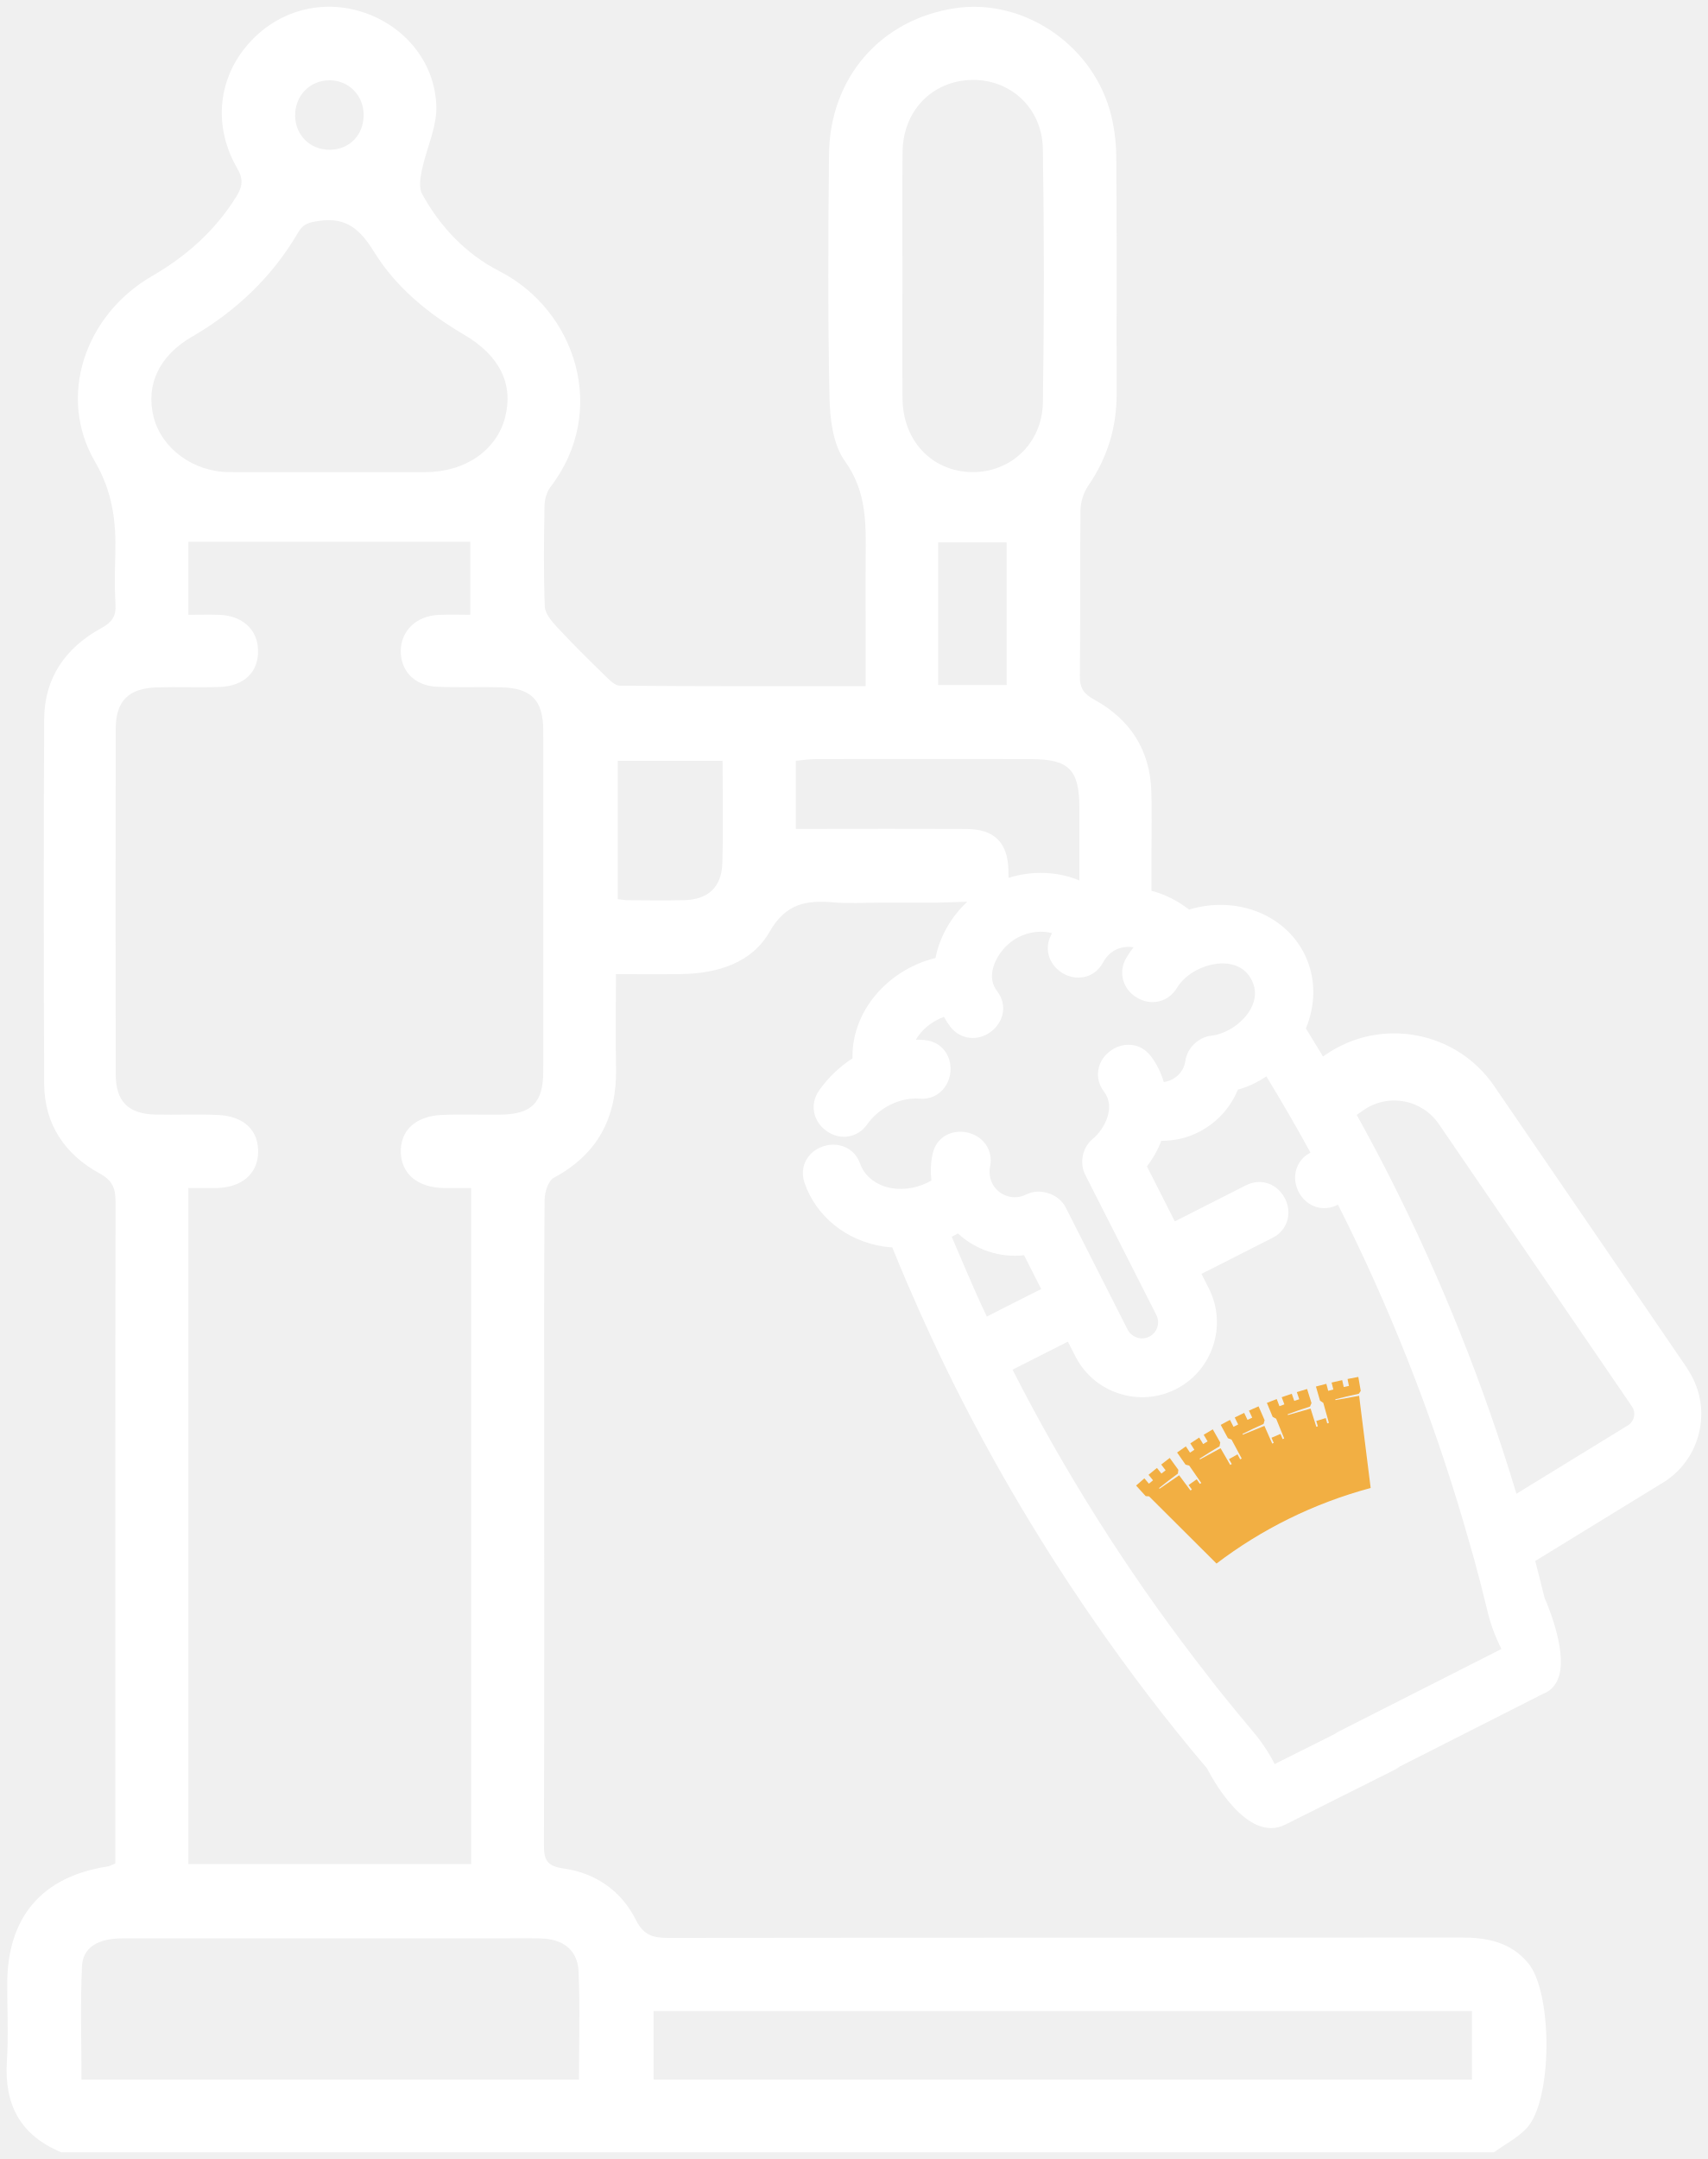
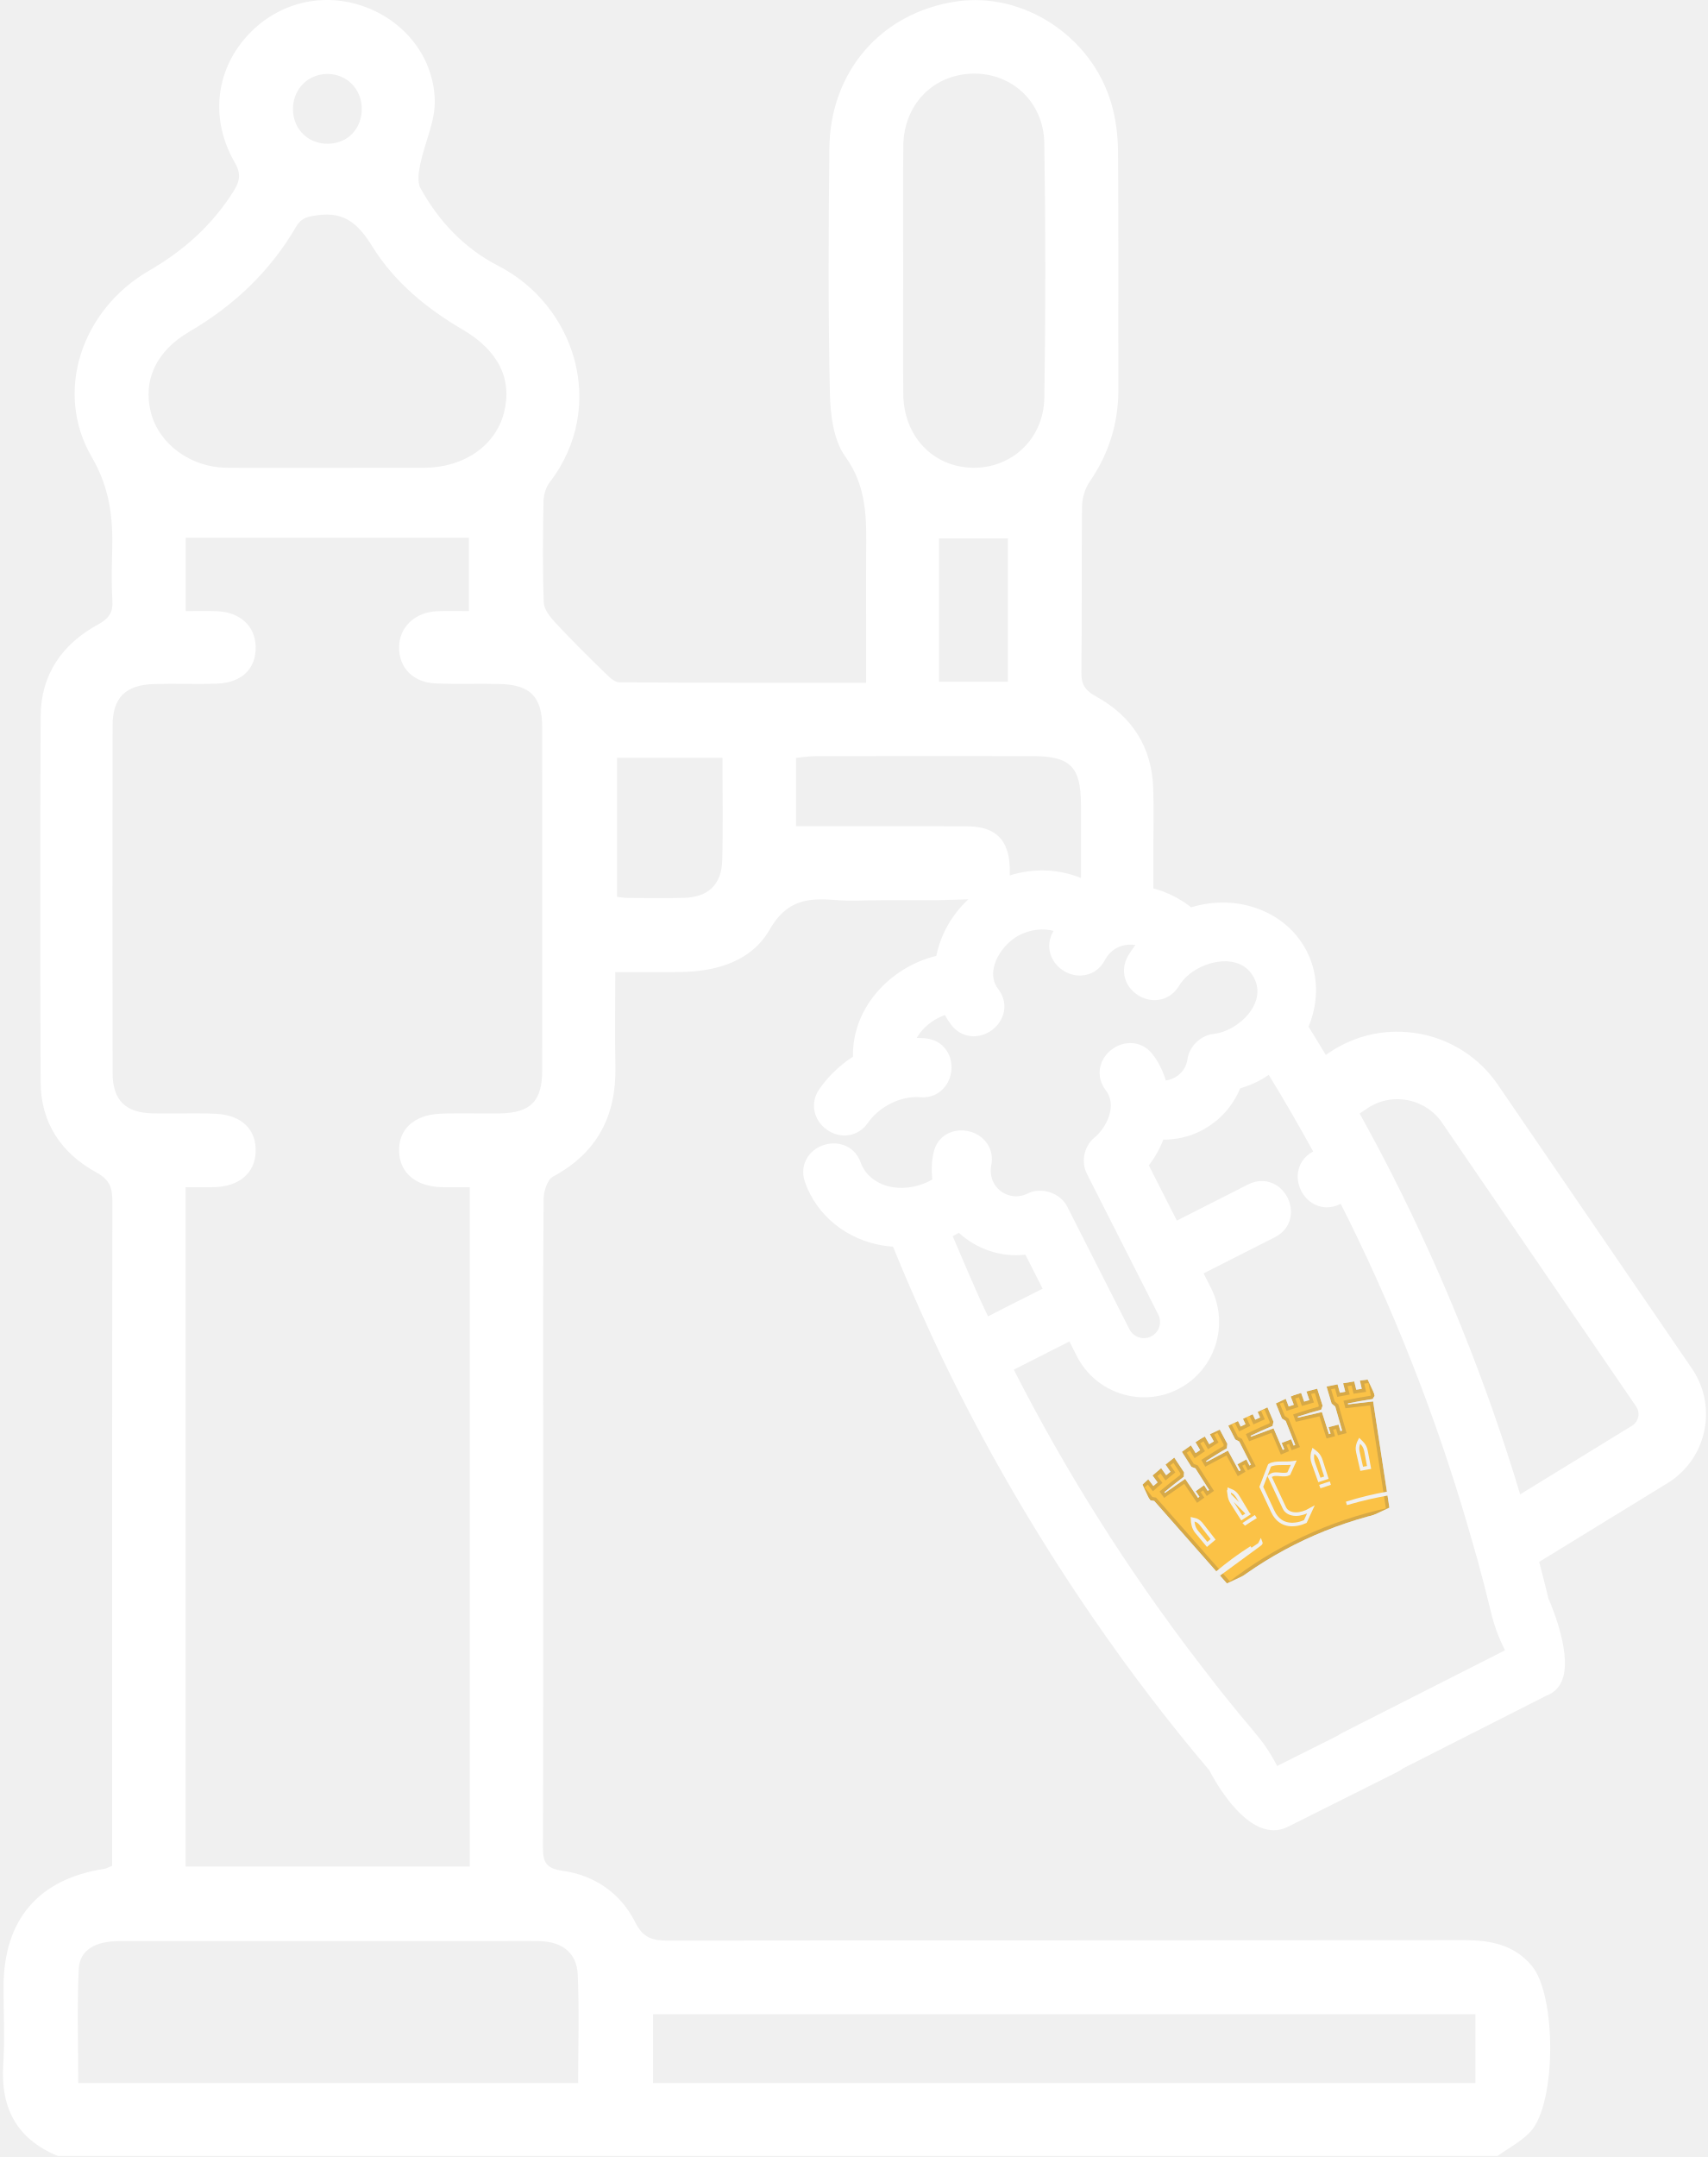
- <svg xmlns="http://www.w3.org/2000/svg" width="125" height="158" viewBox="0 0 125 158" fill="none">
-   <path d="M123.497 100.146L109.365 79.486C108.029 77.53 106.01 76.214 103.684 75.778C101.358 75.342 99 75.837 97.044 77.173L96.833 77.319C96.421 76.633 96.005 75.948 95.58 75.262C96.341 73.424 96.3 71.447 95.455 69.778C93.977 66.867 90.418 65.537 87.029 66.566C86.187 65.908 85.246 65.444 84.276 65.191V62.252C84.276 61.04 84.318 59.465 84.266 57.89C84.166 54.878 82.712 52.645 80.108 51.212C79.336 50.79 79.025 50.371 79.035 49.478C79.084 45.441 79.035 41.404 79.08 37.368C79.087 36.758 79.298 36.059 79.641 35.557C81.05 33.511 81.735 31.282 81.728 28.803C81.711 23.028 81.749 17.254 81.701 11.483C81.69 10.327 81.538 9.129 81.213 8.021C79.776 3.112 74.78 -0.128 69.916 0.599C64.471 1.412 60.735 5.67 60.676 11.299C60.614 17.226 60.586 23.157 60.711 29.08C60.746 30.665 60.967 32.538 61.84 33.747C63.463 36 63.377 38.379 63.356 40.854C63.342 42.488 63.356 44.125 63.356 45.76V50.215C57.214 50.215 51.291 50.229 45.371 50.18C44.994 50.18 44.578 49.734 44.253 49.419C43.069 48.262 41.889 47.099 40.76 45.884C40.369 45.462 39.894 44.897 39.874 44.382C39.78 41.934 39.808 39.476 39.853 37.025C39.86 36.554 40.012 35.997 40.296 35.63C44.554 30.077 42.145 22.713 36.561 19.85C34.099 18.59 32.226 16.613 30.893 14.194C30.644 13.737 30.762 13.003 30.88 12.435C31.209 10.863 31.987 9.298 31.935 7.754C31.825 4.427 29.467 1.751 26.355 0.827C23.26 -0.094 20.03 0.921 17.967 3.462C15.921 5.975 15.64 9.35 17.368 12.328C17.835 13.134 17.738 13.681 17.298 14.387C15.748 16.87 13.667 18.736 11.129 20.203C6.189 23.063 4.191 29.045 6.944 33.771C8.252 36.018 8.505 38.174 8.439 40.567C8.405 41.792 8.377 43.021 8.453 44.243C8.505 45.126 8.176 45.552 7.397 45.978C4.797 47.4 3.246 49.616 3.233 52.638C3.188 61.529 3.194 70.419 3.233 79.309C3.246 82.279 4.752 84.488 7.29 85.873C8.287 86.416 8.46 87.019 8.457 88.012C8.432 103.598 8.439 119.18 8.439 134.766V136.376C8.145 136.49 8.013 136.573 7.868 136.594C3.073 137.331 0.539 140.291 0.529 145.172C0.525 147.063 0.626 148.96 0.505 150.843C0.3 154.024 1.498 156.278 4.486 157.507H109.348C110.154 156.922 111.086 156.451 111.747 155.735C113.647 153.675 113.651 145.806 111.84 143.653C110.535 142.098 108.801 141.787 106.876 141.79C87.562 141.811 68.248 141.797 48.934 141.821C47.826 141.821 47.116 141.652 46.545 140.509C45.486 138.387 43.595 137.071 41.262 136.743C40.016 136.566 39.808 136.106 39.811 135.008C39.843 124.892 39.829 114.773 39.829 104.657C39.829 99.039 39.808 93.416 39.86 87.798C39.863 87.244 40.133 86.406 40.542 86.188C43.779 84.447 45.163 81.743 45.087 78.146C45.042 75.909 45.08 73.673 45.08 71.288C46.787 71.288 48.31 71.305 49.834 71.284C52.475 71.25 55.013 70.492 56.325 68.193C57.526 66.088 59.046 65.866 61.05 66.04C62.165 66.136 63.297 66.057 64.422 66.057H68.566L70.799 65.991C69.612 67.092 68.777 68.542 68.466 70.111C66.648 70.55 64.99 71.62 63.858 73.105C62.871 74.393 62.359 75.92 62.394 77.454C61.434 78.07 60.597 78.876 59.943 79.814C59.254 80.801 59.499 82.075 60.51 82.781C61.511 83.481 62.785 83.266 63.47 82.283C64.325 81.061 65.9 80.285 67.299 80.403C68.064 80.465 68.743 80.15 69.168 79.537C69.626 78.876 69.702 77.983 69.362 77.26C69.047 76.591 68.421 76.173 67.649 76.11C67.448 76.093 67.244 76.086 67.04 76.086C67.123 75.937 67.209 75.816 67.275 75.726C67.725 75.137 68.376 74.674 69.089 74.417C69.231 74.677 69.383 74.912 69.549 75.13C70.28 76.082 71.568 76.238 72.544 75.49C73.389 74.843 73.808 73.614 72.966 72.513C72.627 72.067 72.523 71.534 72.662 70.928C72.873 70.003 73.638 69.041 74.521 68.594C75.331 68.182 76.234 68.082 77.003 68.29C76.982 68.324 76.965 68.359 76.944 68.394C76.584 69.076 76.605 69.83 76.999 70.464C77.429 71.146 78.221 71.579 79.011 71.54C79.748 71.513 80.378 71.104 80.742 70.422C81.026 69.889 81.465 69.526 82.005 69.373C82.307 69.287 82.635 69.273 82.964 69.321C82.77 69.571 82.594 69.834 82.435 70.1C81.825 71.135 82.161 72.389 83.221 73.015C84.273 73.638 85.526 73.327 86.142 72.295C86.776 71.229 88.254 70.471 89.59 70.505C90.241 70.526 91.121 70.758 91.616 71.731C91.955 72.403 91.934 73.109 91.543 73.829C90.993 74.843 89.777 75.671 88.649 75.795C87.711 75.899 86.88 76.713 86.755 77.647C86.693 78.118 86.437 78.544 86.042 78.838C85.786 79.029 85.488 79.146 85.18 79.188C84.969 78.478 84.643 77.827 84.221 77.277C83.754 76.668 83.058 76.377 82.32 76.477C81.524 76.585 80.814 77.128 80.51 77.865C80.229 78.547 80.34 79.292 80.814 79.908C81.659 81.005 80.873 82.608 79.98 83.346C79.222 83.972 78.987 85.104 79.433 85.98L84.633 96.231C84.927 96.813 84.695 97.526 84.117 97.82C83.837 97.962 83.518 97.986 83.217 97.886C82.916 97.785 82.674 97.578 82.528 97.297C82.528 97.297 78.031 88.431 78 88.365C77.491 87.362 76.11 86.908 75.106 87.417C74.666 87.638 74.168 87.677 73.7 87.524C73.229 87.368 72.849 87.043 72.624 86.603C72.44 86.243 72.381 85.769 72.464 85.367C72.71 84.197 71.98 83.124 70.768 82.871C69.729 82.657 68.531 83.138 68.251 84.478C68.123 85.091 68.095 85.731 68.171 86.396C67.303 86.898 66.26 87.109 65.298 86.96C64.194 86.79 63.273 86.088 62.958 85.174C62.709 84.45 62.144 83.951 61.41 83.81C60.621 83.657 59.769 83.948 59.247 84.55C58.765 85.108 58.634 85.849 58.89 86.583C59.742 89.027 61.947 90.803 64.647 91.218C64.855 91.249 65.07 91.273 65.305 91.287C65.634 92.094 65.97 92.904 66.312 93.704C67.552 96.605 68.86 99.416 70.197 102.054C73.022 107.628 76.279 113.101 79.88 118.328C82.59 122.265 85.436 125.997 88.344 129.417C88.742 130.189 90.719 133.783 93.032 133.783C93.371 133.783 93.717 133.706 94.067 133.53L102.067 129.521C102.206 129.452 102.33 129.369 102.445 129.279L112.917 123.968C113.402 123.791 113.775 123.442 113.997 122.947C114.797 121.178 113.405 117.747 113.038 116.906C112.823 116.012 112.595 115.123 112.363 114.237L121.838 108.424L121.946 108.355C123.247 107.465 124.123 106.122 124.414 104.571C124.705 103.02 124.376 101.452 123.483 100.15L123.497 100.146ZM47.833 147.17H107.734V152.19H47.833V147.17ZM24.115 5.875C25.517 5.875 26.604 6.965 26.614 8.391C26.628 9.852 25.61 10.925 24.184 10.96C22.758 10.991 21.654 9.956 21.602 8.537C21.55 7.045 22.651 5.878 24.111 5.878L24.115 5.875ZM14.055 24.642C17.295 22.752 19.929 20.259 21.82 17.015C22.207 16.347 22.64 16.271 23.367 16.163C25.392 15.869 26.396 16.845 27.383 18.438C28.989 21.031 31.326 22.945 33.961 24.489C36.578 26.023 37.596 28.114 36.969 30.544C36.346 32.957 34.044 34.546 31.139 34.553C28.792 34.56 26.445 34.553 24.098 34.553C21.65 34.553 19.199 34.571 16.751 34.55C14.134 34.526 11.822 32.815 11.243 30.513C10.655 28.173 11.631 26.051 14.048 24.642H14.055ZM11.465 50.305C12.995 50.257 14.532 50.329 16.062 50.274C17.887 50.212 18.936 49.169 18.887 47.56C18.842 46.061 17.735 45.05 16.038 44.994C15.325 44.97 14.612 44.991 13.788 44.991V39.646H34.421V44.991C33.684 44.991 32.891 44.963 32.102 44.998C30.464 45.071 29.329 46.178 29.332 47.66C29.335 49.121 30.353 50.18 31.974 50.257C33.552 50.329 35.141 50.257 36.723 50.301C38.901 50.364 39.756 51.261 39.759 53.441C39.766 61.767 39.766 70.093 39.759 78.419C39.759 80.701 38.915 81.542 36.626 81.573C35.197 81.594 33.763 81.535 32.337 81.594C30.402 81.677 29.284 82.743 29.335 84.35C29.387 85.925 30.585 86.912 32.5 86.943C33.109 86.953 33.718 86.943 34.487 86.943V136.414H13.784V86.943C14.466 86.943 15.159 86.957 15.848 86.943C17.672 86.901 18.825 85.935 18.891 84.402C18.96 82.754 17.89 81.684 15.959 81.597C14.428 81.528 12.895 81.604 11.361 81.566C9.391 81.518 8.47 80.597 8.47 78.624C8.457 70.197 8.457 61.767 8.47 53.341C8.47 51.306 9.398 50.371 11.472 50.305H11.465ZM42.346 144.3C42.46 146.886 42.377 149.482 42.377 152.19H5.964C5.964 149.368 5.871 146.623 6.002 143.888C6.068 142.51 7.186 141.856 8.938 141.856C18.129 141.849 27.321 141.852 36.516 141.852C37.537 141.852 38.558 141.832 39.579 141.859C41.231 141.901 42.28 142.707 42.349 144.303L42.346 144.3ZM52.87 63.152C52.818 64.928 51.828 65.835 50.062 65.877C48.688 65.908 47.313 65.887 45.939 65.88C45.738 65.88 45.541 65.839 45.212 65.801V55.678H52.887C52.887 58.271 52.939 60.715 52.87 63.152ZM89.133 123.584L87.482 121.448C82.365 114.763 77.868 107.624 74.109 100.236L78.159 98.183L78.696 99.239C79.357 100.545 80.489 101.517 81.884 101.974C83.279 102.431 84.764 102.321 86.07 101.659C88.763 100.292 89.843 96.982 88.472 94.282L87.936 93.226L93.142 90.585C93.835 90.235 94.254 89.605 94.295 88.861C94.34 88.061 93.935 87.265 93.267 86.828C92.644 86.423 91.889 86.392 91.193 86.742L85.987 89.383L83.944 85.357C84.394 84.772 84.747 84.149 84.996 83.488H85.01C85.969 83.488 86.897 83.273 87.728 82.851C89.037 82.186 90.044 81.095 90.601 79.745C91.079 79.607 91.491 79.444 91.875 79.25C92.149 79.112 92.415 78.953 92.685 78.769C93.845 80.673 94.929 82.546 95.915 84.35C95.24 84.703 94.835 85.322 94.794 86.056C94.749 86.856 95.154 87.652 95.822 88.088C96.445 88.494 97.2 88.525 97.896 88.175L97.927 88.161C101.669 95.559 104.768 103.408 107.139 111.481L107.883 114.067C108.24 115.372 108.576 116.688 108.887 117.979C109.109 118.893 109.438 119.783 109.891 120.676C107.184 122.05 98.079 126.668 98.02 126.696C97.906 126.755 97.802 126.817 97.705 126.89L93.295 129.099C92.848 128.23 92.311 127.426 91.695 126.703C90.84 125.689 89.975 124.636 89.137 123.587L89.133 123.584ZM99.82 81.227C100.689 80.632 101.742 80.41 102.777 80.607C103.812 80.801 104.712 81.39 105.308 82.259L119.439 102.919C119.588 103.138 119.644 103.401 119.595 103.66C119.547 103.913 119.408 104.131 119.2 104.28L110.989 109.317C108.576 101.306 105.46 93.517 101.686 86.077C100.932 84.592 100.132 83.093 99.298 81.587L99.82 81.23V81.227ZM70.11 90.266C71.415 91.474 73.184 92.059 74.95 91.859L76.207 94.334C75.898 94.49 75.594 94.642 75.286 94.798C74.282 95.303 73.25 95.823 72.229 96.349C72 95.864 71.737 95.303 71.699 95.22C71.339 94.438 70.249 91.91 69.657 90.508C69.795 90.439 69.944 90.36 70.114 90.263L70.11 90.266ZM66.06 11.105C66.094 8.107 68.22 5.926 71.097 5.85C73.936 5.778 76.279 7.893 76.328 10.905C76.425 17.081 76.421 23.26 76.331 29.436C76.286 32.445 73.97 34.584 71.142 34.55C68.234 34.515 66.084 32.275 66.056 29.177C66.025 26.165 66.049 23.153 66.049 20.141C66.049 17.129 66.022 14.117 66.06 11.105ZM73.679 39.694V50.132H68.663V39.694H73.679ZM58.246 60.66V55.678C58.672 55.64 59.188 55.553 59.7 55.553C64.959 55.543 70.218 55.539 75.476 55.553C78.246 55.56 78.997 56.332 79.001 59.116V63.204V64.433C77.411 63.772 75.563 63.696 73.814 64.243C73.814 64.045 73.814 63.855 73.808 63.661C73.749 61.667 72.786 60.68 70.751 60.667C66.621 60.639 62.487 60.66 58.243 60.66H58.246Z" fill="white" />
-   <path d="M84.111 109.507C84.024 109.5 83.941 109.497 83.855 109.49C83.619 109.234 83.387 108.974 83.152 108.718C83.304 108.579 83.623 108.306 83.758 108.188C83.868 108.32 83.979 108.448 84.09 108.579C84.177 108.507 84.287 108.417 84.391 108.33C84.28 108.195 84.17 108.064 84.062 107.929C84.218 107.797 84.516 107.558 84.678 107.427C84.786 107.565 84.897 107.704 85.004 107.839C85.122 107.745 85.25 107.648 85.312 107.6C85.205 107.458 85.097 107.319 84.99 107.177C85.077 107.105 85.406 106.852 85.613 106.696C85.824 106.987 86.032 107.274 86.243 107.565C86.233 107.655 86.222 107.749 86.212 107.839C85.817 108.122 85.225 108.583 84.831 108.901C84.845 108.919 84.855 108.933 84.869 108.95C85.347 108.621 85.824 108.292 86.302 107.963C86.576 108.334 86.853 108.708 87.133 109.078C87.164 109.054 87.199 109.029 87.237 109.005C87.157 108.894 87.078 108.787 86.995 108.676C87.206 108.524 87.406 108.386 87.587 108.257C87.666 108.368 87.742 108.479 87.822 108.593C87.857 108.569 87.888 108.548 87.922 108.528C87.625 108.102 87.33 107.676 87.04 107.254C86.95 107.229 86.86 107.209 86.77 107.184C86.565 106.89 86.358 106.592 86.153 106.298C86.306 106.187 86.659 105.941 86.794 105.848C86.894 106 86.995 106.153 87.098 106.308C87.161 106.267 87.296 106.177 87.417 106.097C87.317 105.941 87.216 105.786 87.119 105.63C87.265 105.529 87.607 105.311 87.77 105.204C87.867 105.363 87.964 105.523 88.061 105.682C88.182 105.606 88.327 105.519 88.386 105.481C88.289 105.322 88.196 105.159 88.099 105C88.123 104.982 88.456 104.782 88.764 104.602C88.944 104.924 89.127 105.242 89.311 105.564C89.293 105.658 89.276 105.755 89.259 105.848C88.885 106.056 87.947 106.648 87.798 106.748C87.808 106.765 87.819 106.783 87.832 106.8C88.334 106.527 88.836 106.253 89.335 105.983C89.57 106.392 89.806 106.8 90.041 107.205C90.076 107.184 90.114 107.164 90.152 107.139C90.083 107.022 90.017 106.9 89.948 106.783C90.017 106.741 90.405 106.523 90.574 106.433C90.64 106.554 90.706 106.675 90.772 106.797C90.81 106.776 90.848 106.755 90.882 106.738C90.633 106.277 90.384 105.813 90.138 105.353C90.048 105.318 89.961 105.284 89.871 105.249C89.695 104.924 89.518 104.598 89.345 104.276C89.653 104.103 89.996 103.927 90.024 103.913C90.11 104.082 90.197 104.249 90.283 104.418C90.346 104.387 90.522 104.294 90.623 104.245C90.54 104.075 90.453 103.906 90.37 103.736C90.557 103.639 90.92 103.463 91.062 103.397C91.142 103.567 91.225 103.74 91.305 103.909C91.433 103.847 91.599 103.771 91.651 103.747C91.571 103.573 91.492 103.404 91.412 103.231C91.554 103.162 91.945 102.995 92.115 102.919C92.264 103.258 92.412 103.594 92.558 103.934C92.534 104.024 92.506 104.117 92.482 104.207C92.042 104.397 91.381 104.712 90.938 104.937C90.948 104.955 90.955 104.976 90.965 104.993C91.492 104.778 92.018 104.564 92.544 104.349C92.734 104.782 92.925 105.211 93.115 105.644C93.15 105.626 93.188 105.613 93.226 105.595C93.171 105.471 93.115 105.343 93.06 105.218C93.233 105.142 93.645 104.965 93.721 104.937C93.773 105.066 93.825 105.19 93.877 105.318C93.918 105.301 93.957 105.284 93.991 105.27C93.797 104.789 93.6 104.307 93.403 103.826C93.316 103.781 93.23 103.733 93.146 103.688C93.004 103.348 92.866 103.006 92.724 102.666C93.053 102.535 93.416 102.396 93.444 102.386C93.513 102.559 93.579 102.732 93.645 102.909C93.714 102.885 93.87 102.822 94.005 102.774C93.939 102.601 93.874 102.424 93.808 102.251C93.991 102.185 94.375 102.05 94.545 101.998C94.607 102.171 94.67 102.348 94.728 102.521C94.867 102.476 95.019 102.424 95.092 102.4C95.033 102.227 94.974 102.054 94.915 101.877C95.075 101.825 95.483 101.701 95.667 101.649C95.774 101.991 95.881 102.334 95.989 102.68C95.951 102.767 95.916 102.85 95.878 102.937C95.431 103.075 94.687 103.328 94.244 103.497C94.251 103.518 94.258 103.535 94.265 103.556C94.815 103.4 95.369 103.241 95.923 103.082C96.061 103.525 96.203 103.972 96.342 104.415C96.38 104.401 96.418 104.391 96.456 104.38C96.418 104.249 96.376 104.117 96.338 103.989C96.549 103.923 96.781 103.85 97.031 103.778C97.069 103.909 97.103 104.037 97.141 104.169C97.183 104.155 97.225 104.145 97.263 104.131C97.128 103.639 96.993 103.151 96.854 102.666C96.775 102.611 96.691 102.556 96.612 102.5C96.511 102.154 96.411 101.811 96.314 101.469C96.567 101.399 96.965 101.299 97.076 101.271C97.121 101.441 97.166 101.614 97.211 101.784C97.287 101.766 97.439 101.721 97.588 101.687C97.547 101.517 97.505 101.347 97.46 101.178C97.664 101.129 98.038 101.043 98.235 101.001C98.273 101.171 98.312 101.337 98.35 101.507C98.481 101.479 98.62 101.444 98.731 101.424C98.696 101.254 98.661 101.088 98.627 100.918C98.8 100.884 99.215 100.8 99.416 100.766C99.475 101.105 99.534 101.448 99.593 101.791C99.544 101.86 99.499 101.929 99.451 101.998C98.98 102.095 98.135 102.296 97.73 102.403C97.734 102.424 97.74 102.441 97.744 102.462C98.322 102.362 98.897 102.254 99.475 102.147L100.32 108.894C96.117 110.023 92.316 111.931 89.037 114.423L84.107 109.511L84.111 109.507Z" fill="#F2AF43" />
+ <svg xmlns="http://www.w3.org/2000/svg" width="479" height="605" viewBox="0 0 479 605" fill="none">
+   <path d="M223.322 231.744V212.564C224.959 212.417 226.943 212.089 228.927 212.085C249.18 212.046 269.432 212.033 289.686 212.074C300.348 212.096 303.24 215.076 303.252 225.8L303.256 241.541V246.278C297.135 243.73 290.02 243.436 283.288 245.54C283.288 244.785 283.283 244.041 283.263 243.305C283.042 235.62 279.328 231.83 271.495 231.777C255.582 231.666 239.668 231.744 223.322 231.744ZM282.759 191.208H263.446V151.005H282.759V191.208ZM253.411 40.893C253.547 29.346 261.726 20.941 272.814 20.656C283.752 20.374 292.78 28.525 292.962 40.124C293.338 63.912 293.328 87.712 292.976 111.5C292.806 123.084 283.882 131.321 272.992 131.193C261.79 131.061 253.518 122.43 253.4 110.505C253.286 98.903 253.376 87.301 253.376 75.7C253.38 64.097 253.274 52.493 253.411 40.893ZM266.012 343.738L266.01 343.74C266.011 343.74 266.012 343.738 266.012 343.738ZM269.016 345.777C274.047 350.428 280.856 352.68 287.662 351.916L292.499 361.454C291.316 362.05 290.132 362.646 288.95 363.242C285.082 365.19 281.108 367.192 277.17 369.22C276.291 367.354 275.283 365.197 275.135 364.874C273.752 361.856 269.55 352.132 267.263 346.728C267.791 346.462 268.374 346.148 269.016 345.777ZM383.443 310.964C386.794 308.669 390.843 307.818 394.831 308.57C398.823 309.32 402.284 311.58 404.58 314.932L459.003 394.506C459.578 395.346 459.79 396.358 459.603 397.354C459.422 398.324 458.884 399.169 458.088 399.742L426.464 419.142C417.171 388.29 405.175 358.289 390.639 329.634C387.738 323.913 384.659 318.137 381.436 312.336L383.443 310.964ZM342.28 474.086L335.919 465.861C316.214 440.108 298.887 412.625 284.411 384.168L300.008 376.256L302.07 380.322C304.62 385.352 308.982 389.094 314.348 390.857C319.72 392.621 325.442 392.188 330.463 389.641C340.842 384.377 344.995 371.629 339.719 361.224L337.658 357.16L357.715 346.988C360.379 345.636 361.996 343.216 362.152 340.346C362.32 337.268 360.764 334.194 358.19 332.514C355.791 330.952 352.879 330.829 350.21 332.185L330.15 342.36L322.288 326.858C324.024 324.61 325.382 322.198 326.343 319.652H326.398C330.095 319.652 333.668 318.822 336.859 317.202C341.899 314.645 345.778 310.438 347.926 305.245C349.76 304.706 351.347 304.088 352.83 303.336C353.882 302.802 354.906 302.19 355.944 301.476C360.408 308.812 364.582 316.017 368.391 322.966C365.796 324.326 364.226 326.72 364.071 329.546C363.903 332.626 365.458 335.7 368.032 337.377C370.43 338.942 373.338 339.062 376.012 337.706L376.127 337.648C390.539 366.146 402.478 396.365 411.61 427.462L414.478 437.42C415.847 442.446 417.15 447.517 418.35 452.489C419.2 456.016 420.475 459.438 422.219 462.878C411.786 468.17 376.727 485.954 376.498 486.069C376.063 486.29 375.658 486.541 375.283 486.817L358.294 495.321C356.575 491.98 354.508 488.882 352.134 486.093C348.834 482.189 345.508 478.138 342.28 474.086ZM202.611 241.349C202.415 248.19 198.603 251.676 191.796 251.838C186.506 251.964 181.208 251.876 175.914 251.854C175.146 251.852 174.376 251.689 173.114 251.542V212.556H202.679C202.679 222.549 202.88 231.956 202.611 241.349ZM162.079 553.877C162.516 563.842 162.196 573.841 162.196 584.257H21.951C21.951 573.385 21.598 562.813 22.099 552.282C22.352 546.972 26.664 544.458 33.403 544.453C68.806 544.425 104.207 544.44 139.61 544.44C143.543 544.44 147.479 544.362 151.41 544.464C157.771 544.628 161.81 547.734 162.079 553.877ZM43.142 191.862C49.038 191.678 54.948 191.95 60.844 191.748C67.878 191.506 71.908 187.492 71.723 181.301C71.551 175.521 67.283 171.638 60.751 171.421C58.01 171.329 55.262 171.405 52.087 171.405V150.825H131.558V171.409C128.72 171.409 125.664 171.3 122.619 171.432C116.314 171.705 111.936 175.981 111.955 181.688C111.974 187.318 115.887 191.39 122.126 191.682C128.212 191.966 134.322 191.676 140.415 191.853C148.796 192.097 152.1 195.544 152.108 203.95C152.138 236.016 152.135 268.081 152.111 300.146C152.104 308.933 148.864 312.174 140.044 312.294C134.538 312.368 129.02 312.146 123.523 312.38C116.075 312.694 111.759 316.812 111.956 322.996C112.151 329.062 116.77 332.861 124.147 332.984C126.492 333.022 128.839 332.99 131.795 332.99V523.526H52.055V332.99C54.679 332.99 57.343 333.041 60.003 332.981C67.035 332.82 71.466 329.096 71.72 323.192C71.994 316.849 67.871 312.725 60.427 312.393C54.536 312.13 48.624 312.413 42.726 312.273C35.135 312.092 31.599 308.542 31.586 300.933C31.532 268.474 31.536 236.016 31.583 203.557C31.594 195.714 35.159 192.112 43.142 191.862ZM53.122 93.022C65.598 85.742 75.755 76.141 83.028 63.654C84.527 61.081 86.184 60.782 88.988 60.376C96.79 59.244 100.651 62.997 104.46 69.14C110.654 79.124 119.65 86.494 129.795 92.448C139.87 98.358 143.794 106.41 141.384 115.765C138.99 125.056 130.115 131.174 118.932 131.201C109.894 131.224 100.856 131.206 91.819 131.206C82.387 131.205 72.955 131.269 63.526 131.186C53.439 131.098 44.543 124.509 42.318 115.641C40.055 106.625 43.814 98.453 53.122 93.022ZM91.863 20.742C97.266 20.74 101.444 24.945 101.49 30.432C101.536 36.054 97.618 40.196 92.131 40.321C86.634 40.446 82.384 36.457 82.191 30.986C81.987 25.244 86.234 20.746 91.863 20.742ZM183.211 564.934H413.914V584.27H183.211V564.934ZM474.627 383.818L420.206 304.246C415.058 296.717 407.286 291.645 398.324 289.964C389.358 288.28 380.279 290.186 372.754 295.337L371.935 295.897C370.348 293.254 368.743 290.612 367.102 287.972C370.034 280.888 369.882 273.281 366.622 266.856C360.932 255.637 347.22 250.522 334.167 254.488C330.932 251.948 327.303 250.166 323.56 249.192V237.878C323.56 233.206 323.727 227.14 323.524 221.084C323.138 209.485 317.542 200.877 307.51 195.358C304.542 193.725 303.334 192.112 303.375 188.682C303.562 173.138 303.366 157.589 303.554 142.045C303.582 139.692 304.387 137.001 305.714 135.072C311.136 127.188 313.782 118.6 313.752 109.053C313.684 86.816 313.831 64.578 313.646 42.342C313.608 37.882 313.016 33.276 311.766 29.005C306.231 10.104 286.991 -2.386 268.255 0.414C247.282 3.548 232.896 19.952 232.67 41.624C232.43 64.449 232.328 87.284 232.807 110.101C232.935 116.202 233.791 123.417 237.148 128.078C243.404 136.761 243.066 145.914 242.988 155.45C242.939 161.748 242.979 168.045 242.979 174.342V191.498C219.326 191.498 196.516 191.553 173.71 191.369C172.259 191.357 170.654 189.652 169.41 188.437C164.843 183.984 160.299 179.497 155.962 174.824C154.451 173.194 152.627 171.02 152.552 169.033C152.195 159.601 152.304 150.146 152.471 140.704C152.503 138.888 153.088 136.748 154.171 135.334C170.574 113.952 161.291 85.589 139.788 74.565C130.314 69.708 123.09 62.096 117.958 52.774C116.992 51.02 117.45 48.192 117.908 45.997C119.172 39.944 122.172 33.917 121.972 27.965C121.544 15.15 112.471 4.848 100.486 1.286C88.567 -2.256 76.131 1.646 68.172 11.426C60.299 21.101 59.218 34.112 65.867 45.572C67.666 48.672 67.3 50.789 65.606 53.5C59.631 63.058 51.614 70.246 41.847 75.9C22.819 86.913 15.131 109.95 25.724 128.16C30.758 136.813 31.731 145.125 31.482 154.337C31.354 159.056 31.247 163.794 31.53 168.501C31.734 171.902 30.467 173.537 27.456 175.186C17.44 180.67 11.471 189.202 11.411 200.838C11.235 235.078 11.26 269.32 11.406 303.56C11.454 314.996 17.254 323.502 27.031 328.84C30.875 330.937 31.531 333.254 31.526 337.077C31.431 397.098 31.459 457.118 31.459 517.138V523.34C30.326 523.78 29.812 524.093 29.264 524.177C10.803 527.013 1.035 538.416 0.996 557.222C0.982 564.504 1.376 571.809 0.908 579.06C0.118 591.309 4.735 599.989 16.242 604.724H420.104C423.216 602.474 426.798 600.66 429.35 597.893C436.672 589.957 436.683 559.653 429.716 551.356C424.687 545.366 418.004 544.172 410.602 544.181C336.216 544.265 261.83 544.205 187.444 544.301C183.179 544.308 180.444 543.644 178.248 539.245C174.168 531.073 166.886 526.008 157.907 524.738C153.102 524.06 152.304 522.285 152.318 518.064C152.443 479.1 152.391 440.136 152.391 401.17C152.391 379.525 152.318 357.877 152.507 336.232C152.526 334.098 153.562 330.873 155.132 330.028C167.6 323.317 172.931 312.902 172.644 299.058C172.467 290.448 172.612 281.83 172.612 272.648C179.183 272.648 185.054 272.712 190.922 272.633C201.091 272.497 210.871 269.58 215.923 260.729C220.551 252.621 226.403 251.768 234.123 252.429C238.42 252.797 242.776 252.494 247.106 252.494H263.062L271.667 252.237C267.092 256.477 263.883 262.062 262.674 268.109C255.671 269.806 249.294 273.925 244.927 279.64C241.123 284.605 239.159 290.484 239.292 296.388C235.604 298.757 232.366 301.869 229.848 305.478C227.202 309.273 228.144 314.185 232.04 316.905C235.9 319.596 240.798 318.774 243.442 314.99C246.728 310.284 252.804 307.298 258.184 307.756C261.13 308 263.748 306.785 265.382 304.426C267.147 301.878 267.438 298.433 266.124 295.654C264.908 293.081 262.503 291.465 259.528 291.222C258.752 291.157 257.966 291.125 257.176 291.124C257.502 290.545 257.827 290.077 258.086 289.738C259.814 287.478 262.326 285.688 265.078 284.702C265.62 285.696 266.207 286.606 266.851 287.449C269.658 291.122 274.619 291.721 278.387 288.84C281.644 286.352 283.248 281.614 280.011 277.372C278.698 275.653 278.303 273.596 278.835 271.264C279.651 267.697 282.595 264.001 285.994 262.276C289.114 260.693 292.596 260.3 295.551 261.097C295.478 261.229 295.403 261.364 295.331 261.498C293.938 264.122 294.018 267.028 295.548 269.472C297.195 272.101 300.256 273.762 303.299 273.613C306.138 273.509 308.568 271.937 309.96 269.306C311.059 267.246 312.743 265.848 314.831 265.261C315.995 264.933 317.255 264.868 318.528 265.065C317.776 266.032 317.095 267.034 316.486 268.069C314.138 272.057 315.438 276.882 319.511 279.292C323.56 281.685 328.395 280.493 330.759 276.518C333.198 272.416 338.894 269.494 344.044 269.625C346.551 269.709 349.94 270.597 351.846 274.349C353.158 276.94 353.066 279.658 351.568 282.426C349.451 286.338 344.762 289.524 340.416 290.004C336.807 290.401 333.603 293.534 333.123 297.138C332.882 298.957 331.903 300.586 330.371 301.721C329.382 302.453 328.232 302.913 327.051 303.07C326.239 300.336 324.982 297.826 323.351 295.712C321.546 293.369 318.872 292.242 316.035 292.63C312.966 293.041 310.231 295.141 309.066 297.977C307.982 300.609 308.411 303.476 310.238 305.845C313.498 310.068 310.468 316.245 307.027 319.082C304.11 321.492 303.2 325.857 304.915 329.233L324.942 368.72C326.079 370.962 325.188 373.708 322.955 374.84C321.882 375.382 320.652 375.478 319.495 375.1C318.336 374.718 317.395 373.912 316.846 372.828C316.846 372.828 299.526 338.678 299.399 338.429C297.435 334.558 292.124 332.814 288.258 334.778C286.571 335.633 284.65 335.778 282.839 335.185C281.03 334.59 279.558 333.329 278.696 331.632C277.996 330.249 277.763 328.425 278.088 326.869C279.03 322.361 276.224 318.228 271.56 317.25C267.566 316.418 262.951 318.273 261.867 323.444C261.372 325.798 261.271 328.273 261.56 330.828C258.219 332.762 254.2 333.57 250.49 333C246.231 332.346 242.696 329.645 241.482 326.117C240.522 323.326 238.352 321.412 235.527 320.865C232.486 320.274 229.208 321.392 227.196 323.713C225.338 325.86 224.835 328.713 225.82 331.538C229.096 340.952 237.591 347.794 247.991 349.397C248.787 349.518 249.618 349.606 250.526 349.664C251.786 352.765 253.087 355.888 254.406 358.977C259.18 370.156 264.215 380.977 269.371 391.141C280.256 412.604 292.803 433.693 306.659 453.825C317.095 468.988 328.064 483.357 339.263 496.537C340.794 499.505 348.414 513.352 357.322 513.35C358.63 513.35 359.967 513.053 361.315 512.377L392.132 496.94C392.662 496.672 393.15 496.358 393.59 496.008L433.926 475.55C435.796 474.876 437.232 473.524 438.088 471.624C441.162 464.812 435.806 451.593 434.4 448.361C433.57 444.925 432.694 441.5 431.795 438.081L468.284 415.696L468.698 415.424C473.71 411.996 477.088 406.818 478.21 400.849C479.33 394.878 478.058 388.83 474.627 383.818Z" fill="white" />
+   <mask id="mask0_1_295" style="mask-type:luminance" maskUnits="userSpaceOnUse" x="317" y="381" width="83" height="69">
+     <mask id="mask1_1_295" style="mask-type:luminance" maskUnits="userSpaceOnUse" x="317" y="381" width="83" height="69">
+       <path d="M399.169 419.018L381.882 381.946L317.84 411.81L335.127 448.881L399.169 419.018Z" fill="white" stroke="white" />
+     </mask>
+     <g mask="url(#mask1_1_295)">
+       <path d="M399.17 419.019L381.881 381.943L317.841 411.805L335.13 448.881L399.17 419.019Z" fill="#F2AF43" stroke="black" />
+       <mask id="mask2_1_295" style="mask-type:luminance" maskUnits="userSpaceOnUse" x="317" y="381" width="83" height="69">
+         <path d="M399.169 419.018L381.88 381.943L317.839 411.806L335.127 448.881L399.169 419.018Z" fill="white" stroke="white" />
+       </mask>
+       <g mask="url(#mask2_1_295)">
+         <path d="M337.207 427.76C336.741 427.122 336.156 426.607 335.605 426.402C335.307 426.295 334.888 426.192 334.554 426.12C334.613 427.168 334.761 428.502 335.723 429.666C336.697 430.831 337.672 432 338.649 433.173C339.177 432.719 339.824 432.172 340.322 431.762C339.285 430.428 338.25 429.098 337.216 427.772L337.212 427.766L337.207 427.76Z" fill="#F2AF43" stroke="black" />
+         <path d="M350.14 424.614C349.627 424.941 348.94 425.384 348.371 425.764C347.762 424.807 347.154 423.851 346.546 422.895C346.258 422.443 345.97 421.991 345.683 421.539C345.1 420.612 344.974 419.981 344.878 419.317L350.14 424.614ZM350.14 424.614C349.222 423.086 348.304 421.559 347.387 420.032L347.387 420.032L347.382 420.024C346.975 419.314 346.423 418.689 345.873 418.385C345.575 418.223 345.16 418.048 344.826 417.917C344.805 418.348 344.812 418.858 344.878 419.317L350.14 424.614ZM351.878 425.655C351.875 425.65 351.872 425.645 351.869 425.64L351.791 425.689C351.066 426.138 350.059 426.785 349.332 427.27C349.332 427.27 349.332 427.27 349.333 427.271C350.26 426.652 351.006 426.192 351.734 425.744C351.782 425.714 351.83 425.685 351.878 425.655Z" fill="#F2AF43" stroke="black" />
+         <path d="M362.935 410.277C361.975 410.427 360.987 410.424 360.069 410.422C359.888 410.422 359.71 410.421 359.535 410.422C358.172 410.428 357.031 410.505 356.164 411.016L353.84 417.042L357.064 423.927C357.064 423.927 357.064 423.927 357.064 423.927C358.214 426.381 359.929 427.321 361.633 427.544C363.297 427.762 364.993 427.299 366.188 426.766L367.734 423.414C366.178 424.299 364.767 424.685 363.581 424.687C362.031 424.691 360.823 424.029 360.312 422.939L360.312 422.938L356.355 414.489L356.185 414.125L356.504 413.88C356.895 413.58 357.369 413.492 357.813 413.475C358.208 413.46 358.643 413.499 359.054 413.536C359.102 413.541 359.15 413.545 359.198 413.55C360.097 413.63 360.896 413.666 361.546 413.341L362.935 410.277Z" fill="#F2AF43" stroke="black" />
+         <path d="M370.655 414.931C371.149 414.766 371.666 414.594 372.102 414.458C371.919 413.884 371.735 413.31 371.552 412.736C371.234 411.741 370.916 410.746 370.598 409.751L370.598 409.751L370.596 409.745C370.361 408.975 369.955 408.216 369.45 407.735C369.171 407.471 368.762 407.145 368.446 406.908C368.326 407.272 368.216 407.703 368.177 408.108L368.177 408.111C368.113 408.738 368.083 409.34 368.448 410.382L370.14 415.102C370.306 415.047 370.479 414.989 370.655 414.931ZM373.213 416C372.449 416.216 371.483 416.536 370.741 416.788C370.743 416.793 370.745 416.798 370.747 416.803C371.505 416.546 372.447 416.236 373.213 416Z" fill="#F2AF43" stroke="black" />
+         <path d="M382.594 411.867C383.094 411.77 383.629 411.666 384.081 411.587C383.802 410.107 383.524 408.63 383.248 407.157L383.248 407.157L383.247 407.151C383.112 406.388 382.812 405.617 382.362 405.078L382.361 405.077C382.111 404.775 381.722 404.385 381.427 404.099C381.256 404.423 381.085 404.809 380.986 405.182C380.837 405.753 380.726 406.307 380.953 407.341C381.092 407.952 381.231 408.562 381.37 409.174C381.583 410.108 381.796 411.044 382.009 411.98C382.193 411.945 382.39 411.906 382.594 411.867Z" fill="#F2AF43" stroke="black" />
+         <path d="M389.254 418.967C389.305 418.958 389.361 418.947 389.423 418.936C389.567 418.909 389.74 418.876 389.924 418.84C389.873 418.836 389.823 418.833 389.776 418.83C389.666 418.823 389.572 418.82 389.502 418.819C389.437 418.819 389.412 418.821 389.412 418.821C389.412 418.821 389.413 418.821 389.414 418.82C385.47 419.539 381.523 420.46 377.731 421.676C382.711 420.253 385.22 419.732 389.254 418.968L389.254 418.967ZM389.419 418.819L389.418 418.819L389.419 418.819Z" fill="#F2AF43" stroke="black" />
+         <path d="M351.071 434.108C347.702 436.231 344.459 438.662 341.374 441.222C341.375 441.221 341.375 441.221 341.375 441.221C341.376 441.221 341.357 441.239 341.317 441.289C341.272 441.343 341.214 441.417 341.148 441.505C341.12 441.543 341.091 441.584 341.061 441.626C341.207 441.508 341.343 441.396 341.457 441.303C341.505 441.263 341.549 441.227 341.589 441.194L351.071 434.108ZM351.071 434.108C346.78 437.008 344.768 438.595 341.589 441.194L351.071 434.108ZM353.37 433.173C347.63 436.975 345.534 438.615 341.905 441.581L353.37 433.173ZM353.37 433.173C353.596 433.024 353.842 432.788 353.709 432.501L353.37 433.173Z" fill="#F2AF43" stroke="black" />
+       </g>
+     </g>
+   </mask>
+   <g mask="url(#mask0_1_295)">
+     <mask id="mask3_1_295" style="mask-type:luminance" maskUnits="userSpaceOnUse" x="317" y="381" width="83" height="69">
+       <path d="M399.169 419.018L381.882 381.946L317.84 411.81L335.127 448.881L399.169 419.018Z" fill="white" stroke="white" />
+     </mask>
+     <g mask="url(#mask3_1_295)">
+       <mask id="path-13-inside-1_1_295" fill="white">
+         <path d="M323.806 420.985C323.459 420.928 323.11 420.872 322.763 420.816C321.755 419.571 320.751 418.33 319.755 417.094C320.345 416.527 321.608 415.395 322.13 414.917C322.608 415.545 323.087 416.172 323.568 416.801C323.906 416.496 324.347 416.133 324.752 415.779C324.277 415.136 323.804 414.493 323.332 413.851C323.937 413.313 325.108 412.329 325.749 411.791C326.216 412.45 326.685 413.11 327.155 413.77C327.613 413.384 328.119 412.998 328.363 412.8C327.899 412.127 327.436 411.455 326.972 410.784C327.32 410.491 328.605 409.46 329.427 408.826C330.338 410.207 331.252 411.591 332.171 412.976C332.147 413.386 332.124 413.795 332.098 414.205C330.544 415.357 328.213 417.222 326.653 418.518C326.708 418.594 326.763 418.67 326.819 418.746C328.716 417.431 330.605 416.113 332.487 414.792C333.678 416.565 334.878 418.341 336.083 420.119C336.212 420.029 336.346 419.929 336.49 419.824C336.141 419.303 335.792 418.781 335.444 418.261C336.281 417.643 337.067 417.091 337.789 416.582C338.13 417.113 338.471 417.644 338.812 418.175C338.943 418.083 339.074 417.996 339.204 417.905C337.915 415.881 336.632 413.859 335.356 411.84C334.985 411.704 334.615 411.567 334.245 411.43C333.349 410.023 332.455 408.616 331.566 407.211C332.17 406.758 333.558 405.774 334.101 405.396C334.543 406.123 334.985 406.849 335.428 407.576C335.675 407.407 336.213 407.048 336.691 406.729C336.254 405.992 335.817 405.256 335.381 404.52C335.954 404.12 337.313 403.244 337.964 402.828C338.389 403.579 338.815 404.33 339.242 405.081C339.716 404.775 340.302 404.443 340.533 404.286C340.112 403.529 339.692 402.772 339.273 402.015C339.374 401.945 340.686 401.152 341.907 400.45C342.709 401.959 343.512 403.469 344.317 404.979C344.265 405.4 344.214 405.821 344.162 406.242C342.674 407.046 338.947 409.404 338.358 409.795C338.407 409.877 338.456 409.96 338.505 410.043C340.503 408.984 342.499 407.928 344.494 406.873C345.53 408.795 346.569 410.719 347.609 412.642C347.745 412.557 347.893 412.477 348.051 412.39C347.75 411.828 347.45 411.267 347.149 410.705C347.422 410.539 348.974 409.692 349.643 409.344C349.935 409.914 350.227 410.485 350.518 411.055C350.669 410.977 350.815 410.899 350.956 410.822C349.854 408.651 348.752 406.481 347.651 404.31C347.281 404.121 346.911 403.932 346.542 403.744C345.761 402.216 344.983 400.688 344.205 399.16C345.438 398.49 346.794 397.802 346.903 397.752C347.289 398.541 347.676 399.333 348.062 400.122C348.314 399.998 349.01 399.649 349.415 399.46C349.036 398.666 348.658 397.871 348.281 397.077C349.032 396.708 350.482 396.033 351.041 395.791C351.404 396.591 351.768 397.392 352.131 398.193C352.643 397.959 353.312 397.669 353.511 397.581C353.155 396.778 352.798 395.973 352.441 395.17C353.003 394.913 354.572 394.285 355.256 394.011C355.924 395.589 356.593 397.168 357.261 398.749C357.175 399.152 357.089 399.557 357.003 399.961C355.236 400.663 352.597 401.859 350.829 402.718C350.869 402.804 350.909 402.891 350.949 402.977C353.057 402.191 355.168 401.408 357.282 400.623C358.143 402.64 359.003 404.656 359.862 406.673C360.007 406.611 360.156 406.553 360.308 406.49C360.058 405.901 359.808 405.31 359.558 404.721C360.255 404.431 361.901 403.787 362.206 403.684C362.441 404.276 362.676 404.868 362.911 405.46C363.074 405.397 363.228 405.337 363.371 405.286C362.484 403.043 361.594 400.802 360.703 398.562C360.344 398.322 359.985 398.082 359.626 397.841C358.986 396.253 358.345 394.668 357.704 393.084C359.028 392.597 360.478 392.104 360.598 392.071C360.907 392.879 361.215 393.688 361.523 394.498C361.796 394.417 362.424 394.186 362.964 394.019C362.663 393.21 362.36 392.401 362.059 391.592C362.796 391.36 364.34 390.884 365.017 390.701C365.3 391.508 365.584 392.316 365.867 393.123C366.42 392.963 367.039 392.781 367.329 392.7C367.055 391.894 366.782 391.088 366.509 390.284C367.147 390.11 368.795 389.679 369.53 389.508C370.034 391.093 370.536 392.682 371.039 394.273C370.906 394.644 370.772 395.016 370.638 395.388C368.841 395.859 365.849 396.746 364.062 397.351C364.095 397.441 364.127 397.531 364.16 397.62C366.386 397.106 368.617 396.587 370.851 396.062C371.507 398.114 372.16 400.171 372.812 402.234C372.964 402.191 373.117 402.154 373.277 402.112C373.089 401.506 372.902 400.901 372.716 400.296C373.569 400.066 374.497 399.819 375.509 399.578C375.683 400.18 375.859 400.782 376.033 401.385C376.205 401.345 376.37 401.302 376.525 401.261C375.881 398.999 375.234 396.745 374.586 394.499C374.246 394.224 373.907 393.949 373.567 393.672C373.096 392.078 372.625 390.488 372.152 388.903C373.166 388.681 374.779 388.36 375.231 388.281C375.448 389.067 375.665 389.854 375.882 390.642C376.188 390.584 376.81 390.443 377.401 390.34C377.197 389.556 376.993 388.773 376.789 387.991C377.608 387.848 379.12 387.581 379.92 387.464C380.108 388.238 380.295 389.014 380.483 389.791C381.013 389.709 381.577 389.604 382.026 389.542C381.854 388.768 381.683 387.998 381.511 387.228C382.21 387.134 383.89 386.896 384.701 386.809C385.008 388.367 385.313 389.933 385.619 391.506C385.441 391.803 385.262 392.102 385.085 392.4C383.177 392.668 379.767 393.296 378.131 393.635C378.154 393.723 378.175 393.811 378.198 393.9C380.534 393.641 382.874 393.368 385.217 393.076L389.925 423.838L389.928 423.845C372.967 427.481 357.797 434.773 344.868 444.891L344.866 444.887L323.806 420.985Z" />
+       </mask>
+       <path d="M323.806 420.985C323.459 420.928 323.11 420.872 322.763 420.816C321.755 419.571 320.751 418.33 319.755 417.094C320.345 416.527 321.608 415.395 322.13 414.917C322.608 415.545 323.087 416.172 323.568 416.801C323.906 416.496 324.347 416.133 324.752 415.779C324.277 415.136 323.804 414.493 323.332 413.851C323.937 413.313 325.108 412.329 325.749 411.791C326.216 412.45 326.685 413.11 327.155 413.77C327.613 413.384 328.119 412.998 328.363 412.8C327.899 412.127 327.436 411.455 326.972 410.784C327.32 410.491 328.605 409.46 329.427 408.826C330.338 410.207 331.252 411.591 332.171 412.976C332.147 413.386 332.124 413.795 332.098 414.205C330.544 415.357 328.213 417.222 326.653 418.518C326.708 418.594 326.763 418.67 326.819 418.746C328.716 417.431 330.605 416.113 332.487 414.792C333.678 416.565 334.878 418.341 336.083 420.119C336.212 420.029 336.346 419.929 336.49 419.824C336.141 419.303 335.792 418.781 335.444 418.261C336.281 417.643 337.067 417.091 337.789 416.582C338.13 417.113 338.471 417.644 338.812 418.175C338.943 418.083 339.074 417.996 339.204 417.905C337.915 415.881 336.632 413.859 335.356 411.84C334.985 411.704 334.615 411.567 334.245 411.43C333.349 410.023 332.455 408.616 331.566 407.211C332.17 406.758 333.558 405.774 334.101 405.396C334.543 406.123 334.985 406.849 335.428 407.576C335.675 407.407 336.213 407.048 336.691 406.729C336.254 405.992 335.817 405.256 335.381 404.52C335.954 404.12 337.313 403.244 337.964 402.828C338.389 403.579 338.815 404.33 339.242 405.081C339.716 404.775 340.302 404.443 340.533 404.286C340.112 403.529 339.692 402.772 339.273 402.015C339.374 401.945 340.686 401.152 341.907 400.45C342.709 401.959 343.512 403.469 344.317 404.979C344.265 405.4 344.214 405.821 344.162 406.242C342.674 407.046 338.947 409.404 338.358 409.795C338.407 409.877 338.456 409.96 338.505 410.043C340.503 408.984 342.499 407.928 344.494 406.873C345.53 408.795 346.569 410.719 347.609 412.642C347.745 412.557 347.893 412.477 348.051 412.39C347.75 411.828 347.45 411.267 347.149 410.705C347.422 410.539 348.974 409.692 349.643 409.344C349.935 409.914 350.227 410.485 350.518 411.055C350.669 410.977 350.815 410.899 350.956 410.822C349.854 408.651 348.752 406.481 347.651 404.31C347.281 404.121 346.911 403.932 346.542 403.744C345.761 402.216 344.983 400.688 344.205 399.16C345.438 398.49 346.794 397.802 346.903 397.752C347.289 398.541 347.676 399.333 348.062 400.122C348.314 399.998 349.01 399.649 349.415 399.46C349.036 398.666 348.658 397.871 348.281 397.077C349.032 396.708 350.482 396.033 351.041 395.791C351.404 396.591 351.768 397.392 352.131 398.193C352.643 397.959 353.312 397.669 353.511 397.581C353.155 396.778 352.798 395.973 352.441 395.17C353.003 394.913 354.572 394.285 355.256 394.011C355.924 395.589 356.593 397.168 357.261 398.749C357.175 399.152 357.089 399.557 357.003 399.961C355.236 400.663 352.597 401.859 350.829 402.718C350.869 402.804 350.909 402.891 350.949 402.977C353.057 402.191 355.168 401.408 357.282 400.623C358.143 402.64 359.003 404.656 359.862 406.673C360.007 406.611 360.156 406.553 360.308 406.49C360.058 405.901 359.808 405.31 359.558 404.721C360.255 404.431 361.901 403.787 362.206 403.684C362.441 404.276 362.676 404.868 362.911 405.46C363.074 405.397 363.228 405.337 363.371 405.286C362.484 403.043 361.594 400.802 360.703 398.562C360.344 398.322 359.985 398.082 359.626 397.841C358.986 396.253 358.345 394.668 357.704 393.084C359.028 392.597 360.478 392.104 360.598 392.071C360.907 392.879 361.215 393.688 361.523 394.498C361.796 394.417 362.424 394.186 362.964 394.019C362.663 393.21 362.36 392.401 362.059 391.592C362.796 391.36 364.34 390.884 365.017 390.701C365.3 391.508 365.584 392.316 365.867 393.123C366.42 392.963 367.039 392.781 367.329 392.7C367.055 391.894 366.782 391.088 366.509 390.284C367.147 390.11 368.795 389.679 369.53 389.508C370.034 391.093 370.536 392.682 371.039 394.273C370.906 394.644 370.772 395.016 370.638 395.388C368.841 395.859 365.849 396.746 364.062 397.351C364.095 397.441 364.127 397.531 364.16 397.62C366.386 397.106 368.617 396.587 370.851 396.062C371.507 398.114 372.16 400.171 372.812 402.234C372.964 402.191 373.117 402.154 373.277 402.112C373.089 401.506 372.902 400.901 372.716 400.296C373.569 400.066 374.497 399.819 375.509 399.578C375.683 400.18 375.859 400.782 376.033 401.385C376.205 401.345 376.37 401.302 376.525 401.261C375.881 398.999 375.234 396.745 374.586 394.499C374.246 394.224 373.907 393.949 373.567 393.672C373.096 392.078 372.625 390.488 372.152 388.903C373.166 388.681 374.779 388.36 375.231 388.281C375.448 389.067 375.665 389.854 375.882 390.642C376.188 390.584 376.81 390.443 377.401 390.34C377.197 389.556 376.993 388.773 376.789 387.991C377.608 387.848 379.12 387.581 379.92 387.464C380.108 388.238 380.295 389.014 380.483 389.791C381.013 389.709 381.577 389.604 382.026 389.542C381.854 388.768 381.683 387.998 381.511 387.228C382.21 387.134 383.89 386.896 384.701 386.809C385.008 388.367 385.313 389.933 385.619 391.506C385.441 391.803 385.262 392.102 385.085 392.4C383.177 392.668 379.767 393.296 378.131 393.635C378.154 393.723 378.175 393.811 378.198 393.9C380.534 393.641 382.874 393.368 385.217 393.076L389.925 423.838L389.928 423.845C372.967 427.481 357.797 434.773 344.868 444.891L344.866 444.887L323.806 420.985Z" fill="#FFAF01" stroke="black" stroke-opacity="0.2" stroke-width="2" mask="url(#path-13-inside-1_1_295)" />
+     </g>
+   </g>
</svg>
